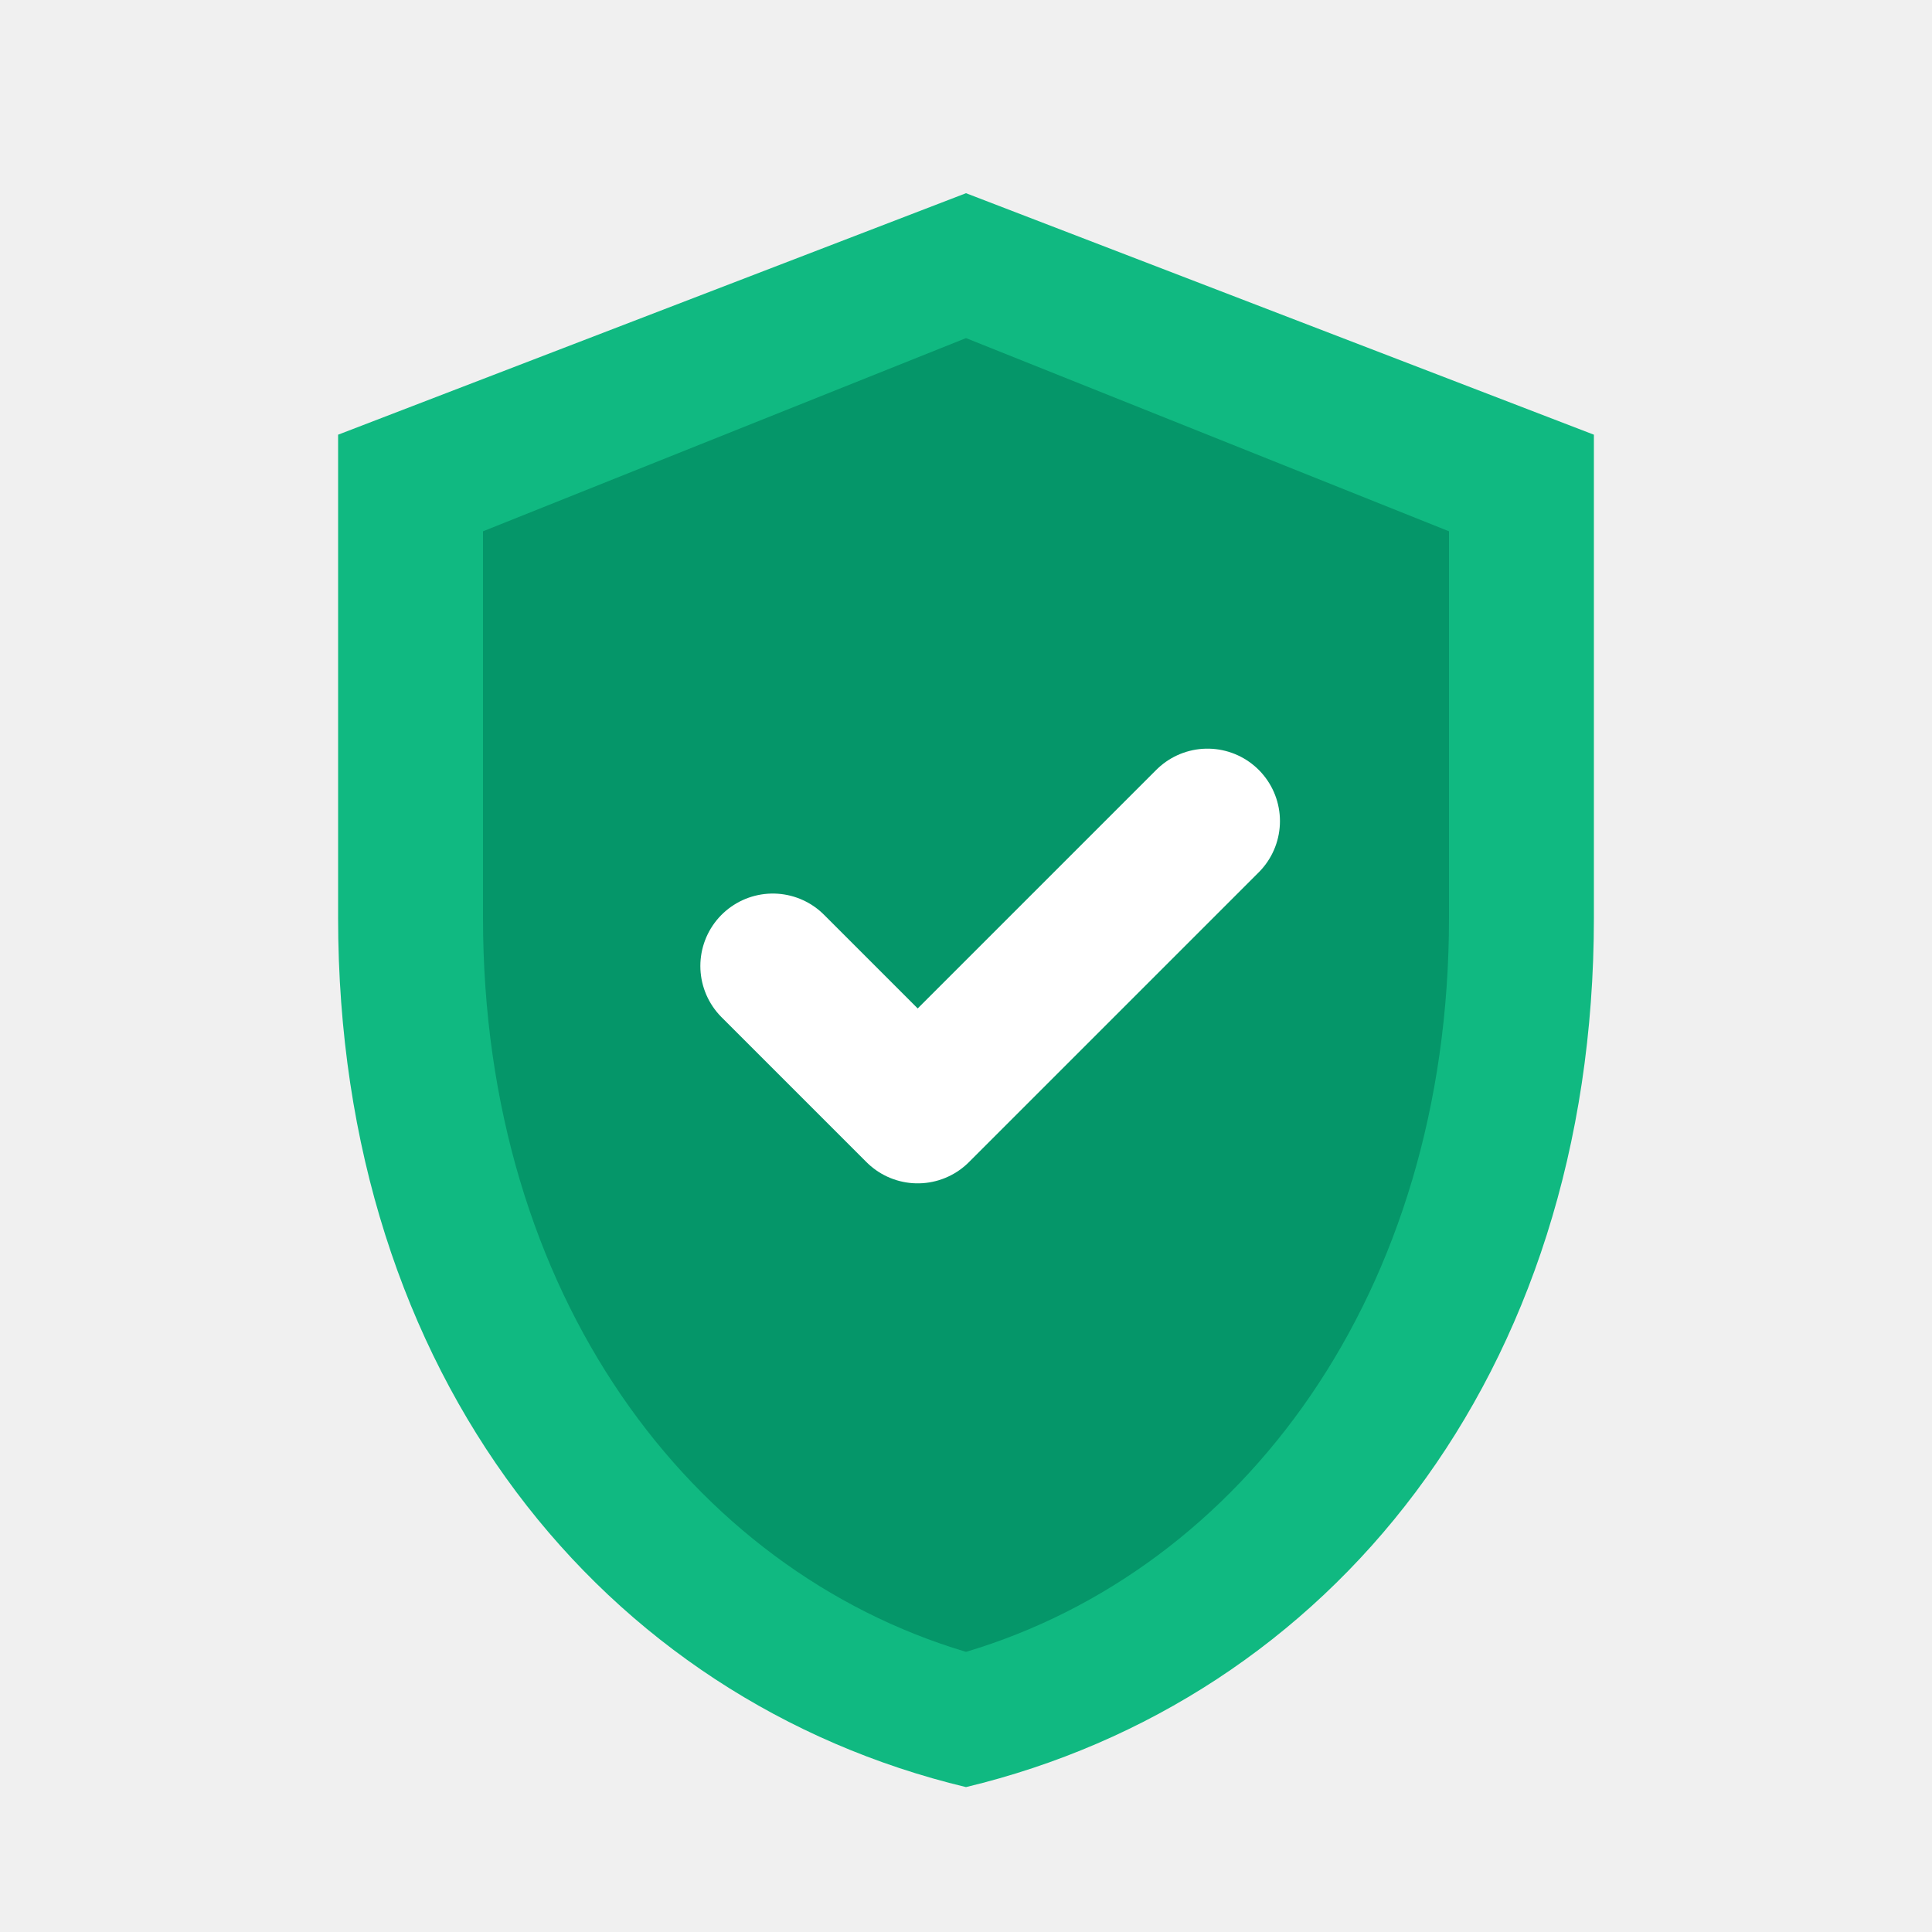
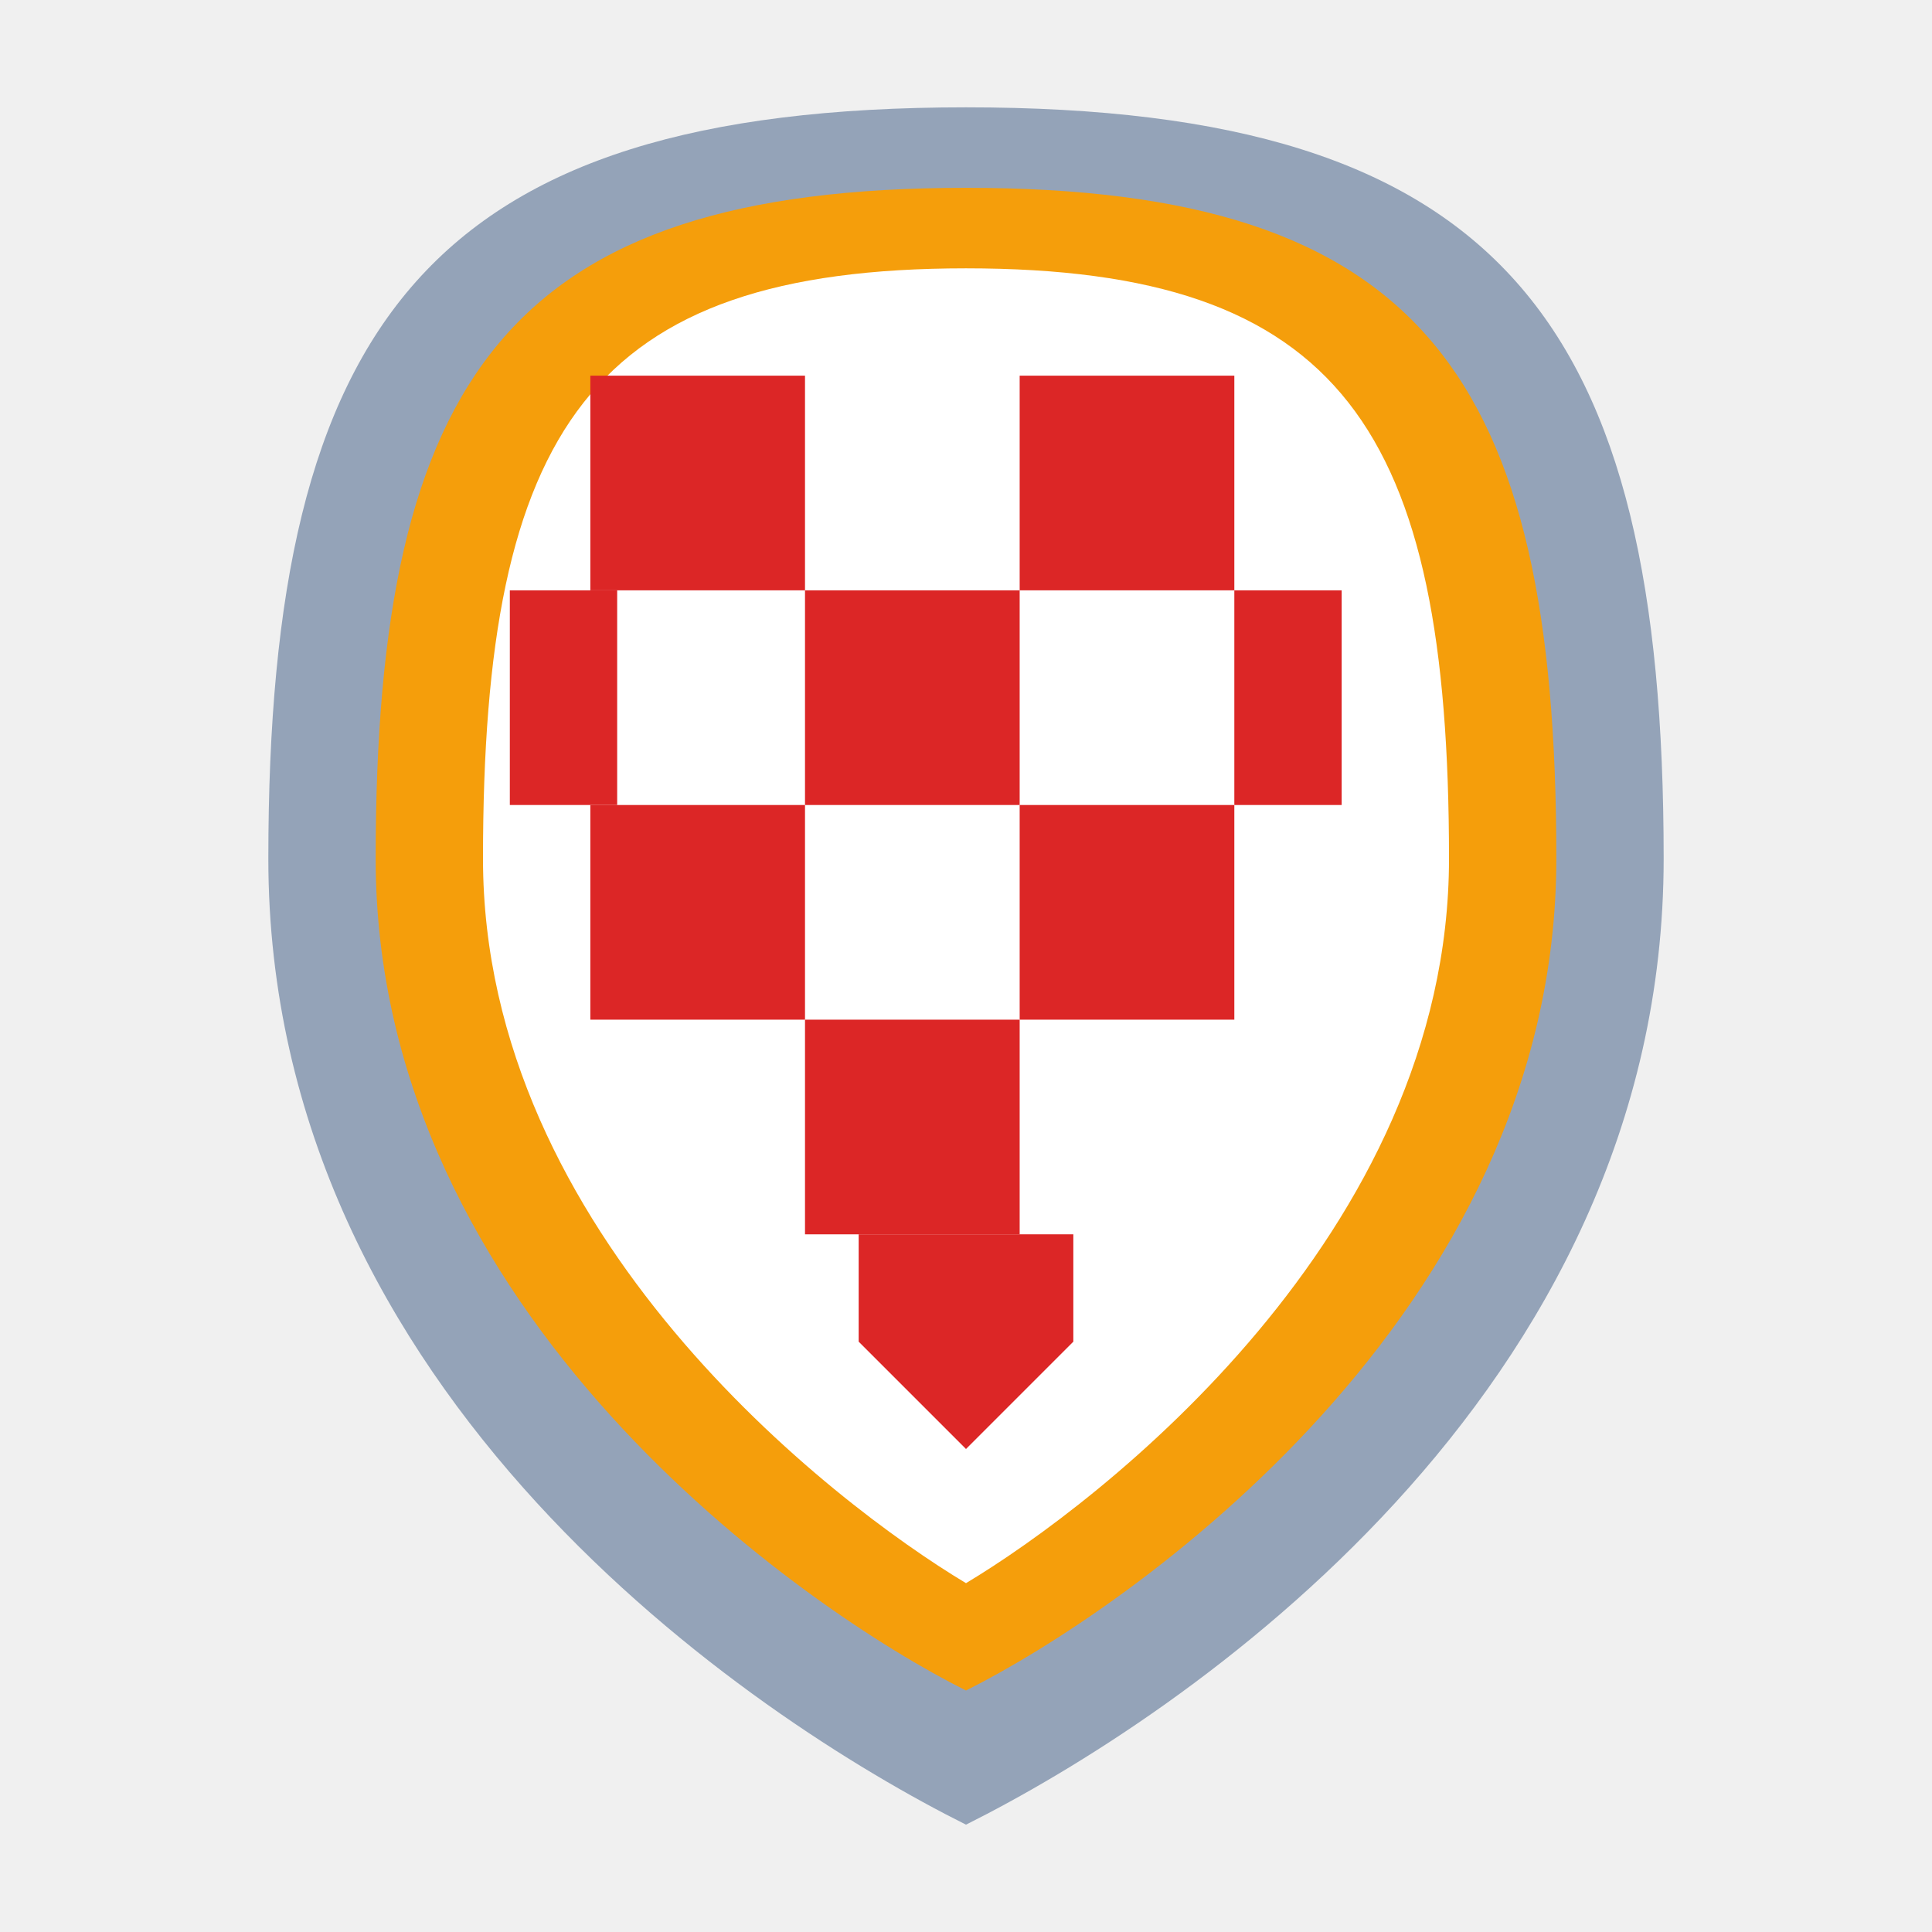
- <svg xmlns="http://www.w3.org/2000/svg" viewBox="0 0 40 40" fill="none">
-   <path d="M20 4L7 9V19C7 28.5 12.5 35.2 20 37C27.5 35.2 33 28.5 33 19V9L20 4Z" fill="#10B981" />
-   <path d="M20 7L10 11V19C10 26.8 14.3 32.5 20 34.2C25.7 32.5 30 26.8 30 19V11L20 7Z" fill="#059669" />
-   <path d="M16 20L19 23L25 17" stroke="#FFFFFF" stroke-width="3" stroke-linecap="round" stroke-linejoin="round" />
+ <svg xmlns="http://www.w3.org/2000/svg" viewBox="0 0 36 36">
+   <path fill="#94A3B8" d="M18 2C8 2 5 6 5 16c0 10 9 16 13 18 4-2 13-8 13-18 0-10-3-14-13-14z" />
+   <path fill="#F59E0B" d="M18 3.5C9.5 3.5 7 7 7 16c0 8.5 8 14 11 15.5 3-1.5 11-7 11-15.5 0-9-2.5-12.5-11-12.5z" />
+   <path fill="#FFFFFF" d="M18 5C11 5 9 8 9 16c0 7 6.5 12 9 13.5 2.5-1.5 9-6.5 9-13.5 0-8-2-11-9-11z" />
+   <rect fill="#DC2626" x="11" y="7" width="4" height="4" />
+   <rect fill="#DC2626" x="19" y="7" width="4" height="4" />
+   <rect fill="#DC2626" x="15" y="11" width="4" height="4" />
+   <rect fill="#DC2626" x="23" y="11" width="2" height="4" />
+   <rect fill="#DC2626" x="9.5" y="11" width="2" height="4" />
+   <rect fill="#DC2626" x="11" y="15" width="4" height="4" />
+   <rect fill="#DC2626" x="19" y="15" width="4" height="4" />
+   <rect fill="#DC2626" x="15" y="19" width="4" height="4" />
+   <path fill="#DC2626" d="M16 23h4v2l-2 2-2-2z" />
</svg>
